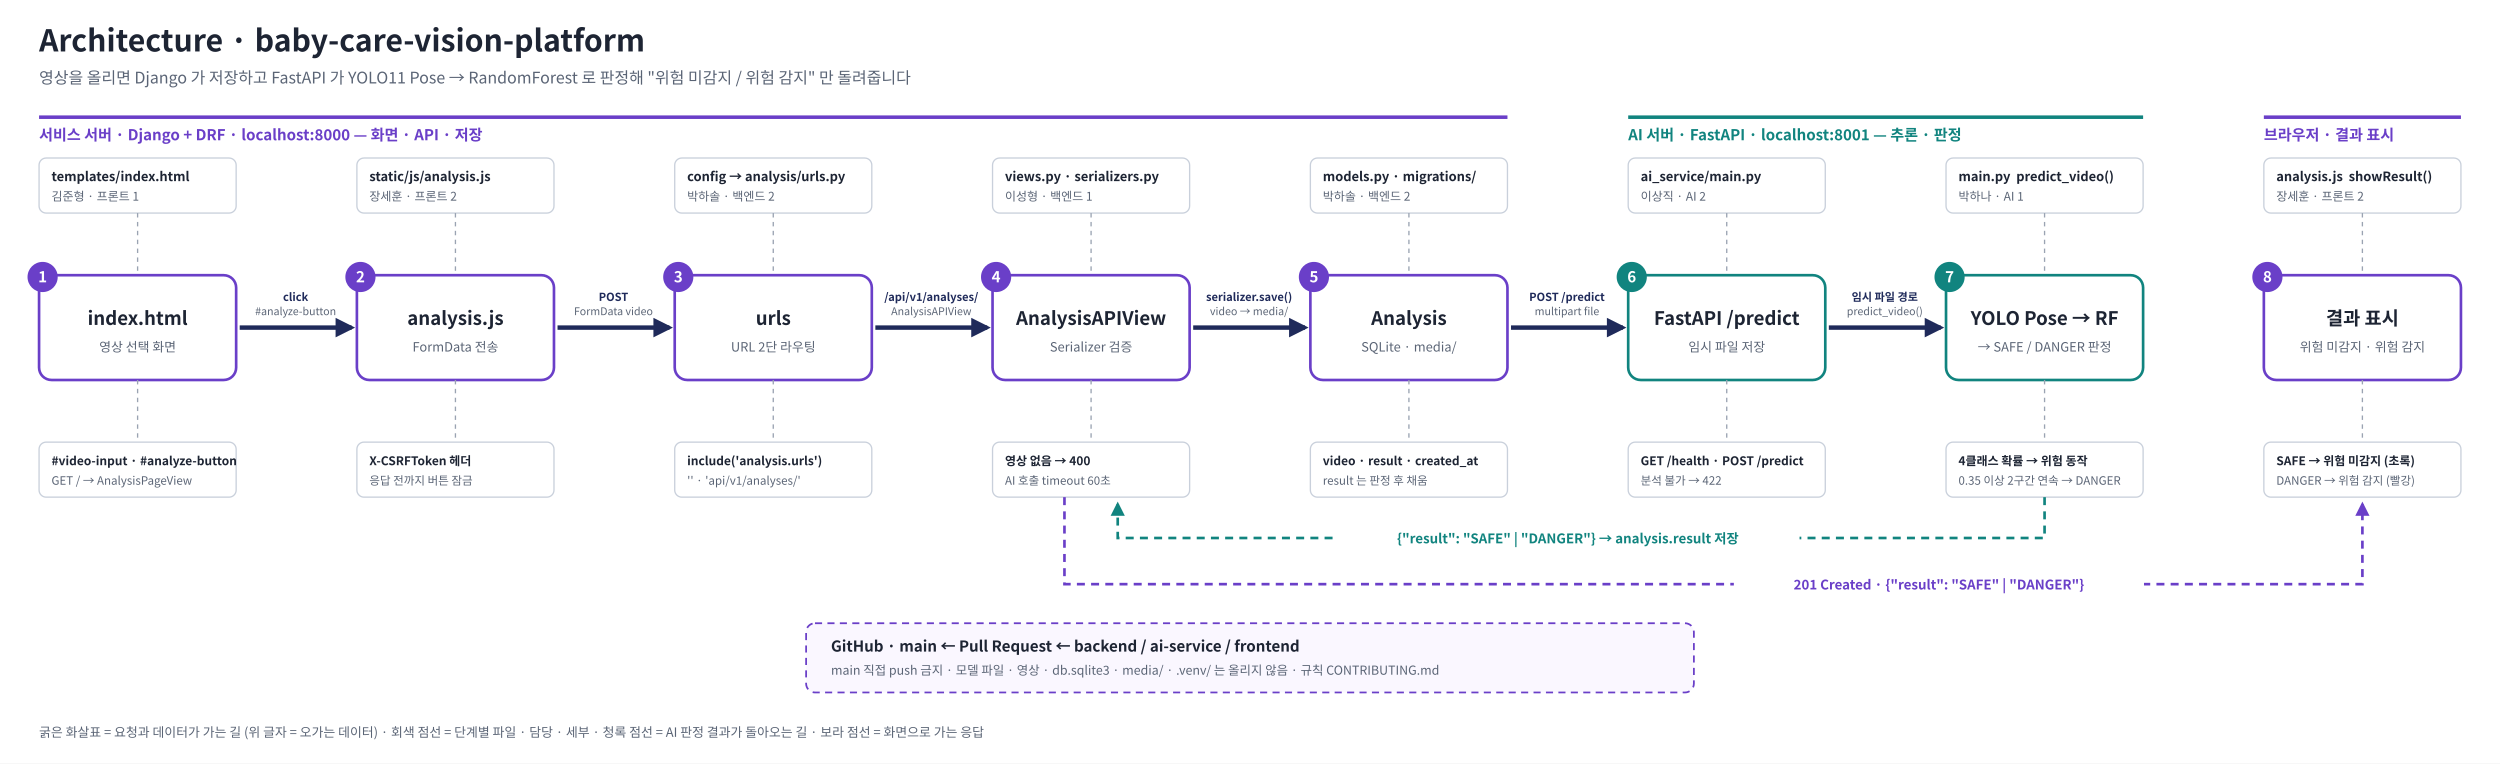
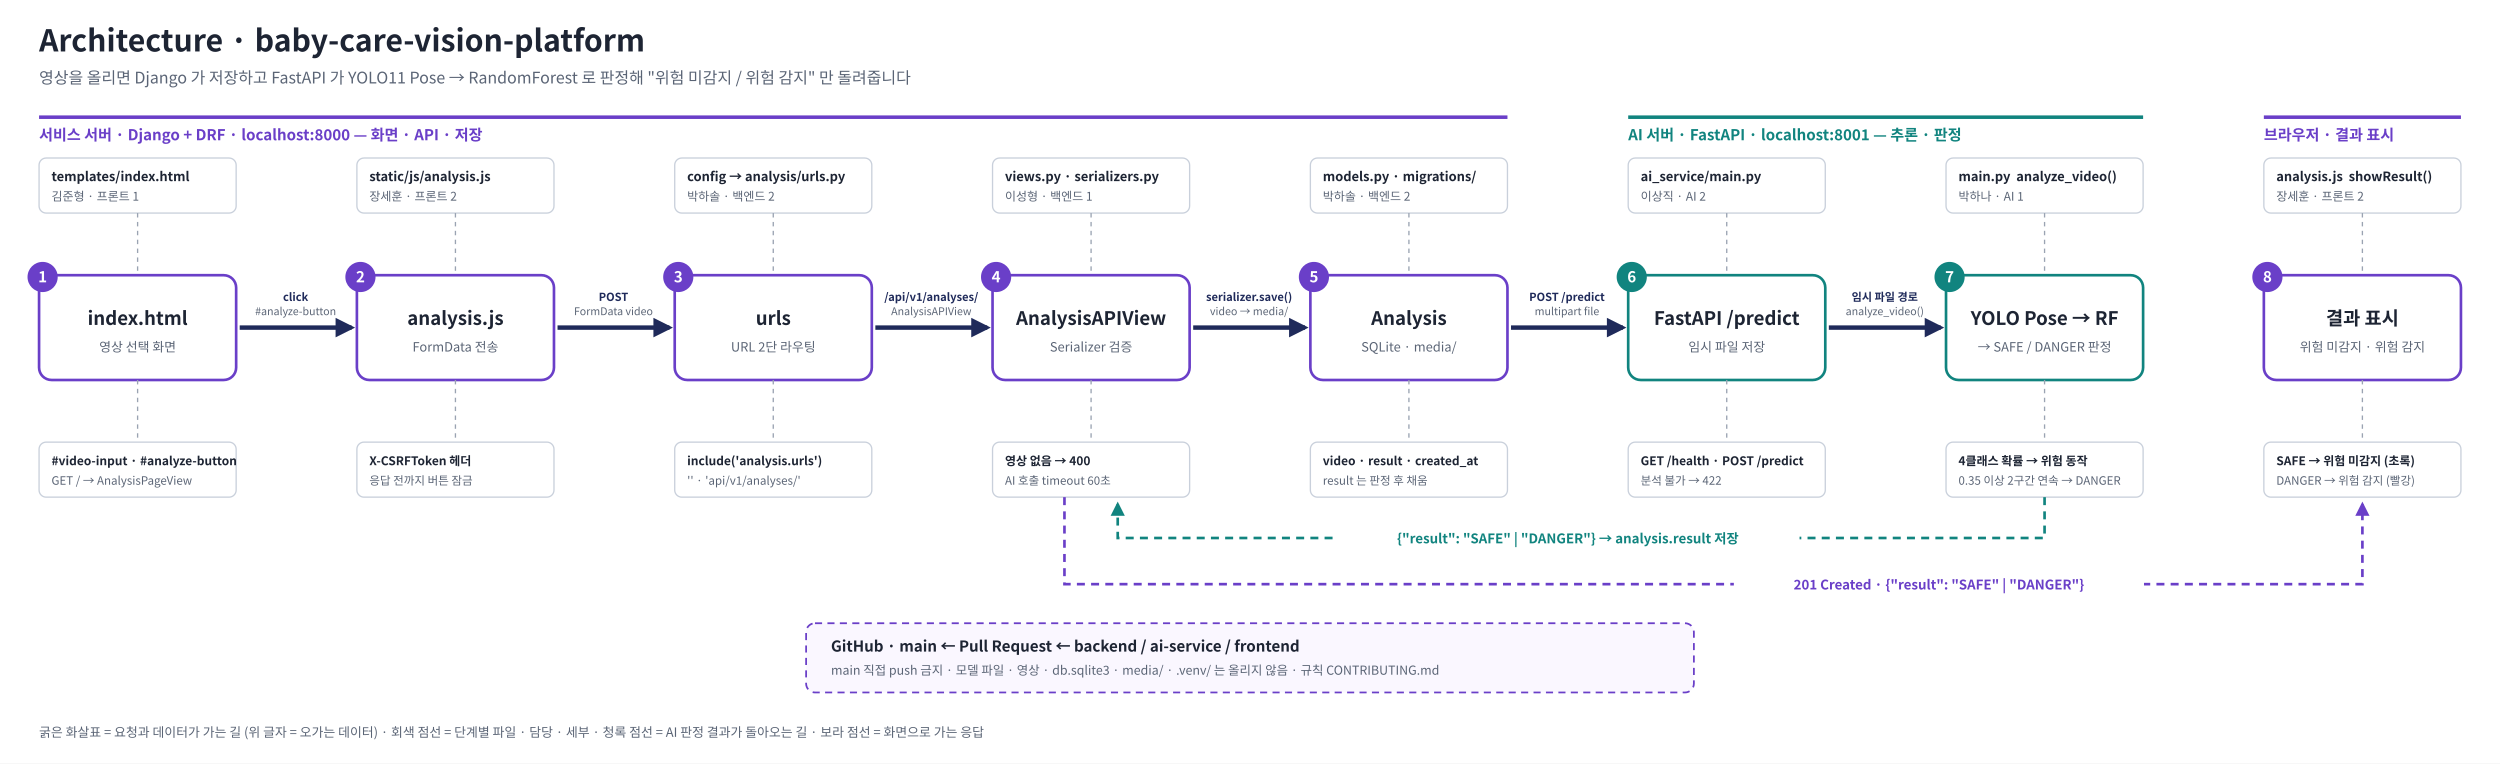
<svg xmlns="http://www.w3.org/2000/svg" width="2816" height="860" viewBox="0 0 2816 860">
  <defs>
    <marker id="n" markerUnits="userSpaceOnUse" markerWidth="22" markerHeight="22" refX="18" refY="11" orient="auto">
      <path d="M0,0 L22,11 L0,22 z" fill="#1f2a5a" />
    </marker>
    <marker id="t" markerUnits="userSpaceOnUse" markerWidth="16" markerHeight="16" refX="13" refY="8" orient="auto">
      <path d="M0,0 L16,8 L0,16 z" fill="#11847f" />
    </marker>
    <marker id="p" markerUnits="userSpaceOnUse" markerWidth="16" markerHeight="16" refX="13" refY="8" orient="auto">
      <path d="M0,0 L16,8 L0,16 z" fill="#6a3fc8" />
    </marker>
  </defs>
  <rect width="100%" height="100%" fill="#ffffff" />
  <text x="44" y="58" font-family="Noto Sans CJK KR, WenQuanYi Zen Hei, sans-serif" font-size="34" fill="#1d2433" font-weight="bold" text-anchor="start" xml:space="preserve">Architecture · baby-care-vision-platform</text>
  <text x="44" y="94" font-family="Noto Sans CJK KR, WenQuanYi Zen Hei, sans-serif" font-size="18" fill="#5a6475" font-weight="normal" text-anchor="start" xml:space="preserve">영상을 올리면 Django 가 저장하고 FastAPI 가 YOLO11 Pose → RandomForest 로 판정해 "위험 미감지 / 위험 감지" 만 돌려줍니다</text>
  <path d="M44,132 L1698,132" fill="none" stroke="#6a3fc8" stroke-width="4" />
  <text x="44" y="158" font-family="Noto Sans CJK KR, WenQuanYi Zen Hei, sans-serif" font-size="17" fill="#6a3fc8" font-weight="bold" text-anchor="start" xml:space="preserve">서비스 서버 · Django + DRF · localhost:8000 — 화면 · API · 저장</text>
  <path d="M1834,132 L2414,132" fill="none" stroke="#11847f" stroke-width="4" />
  <text x="1834" y="158" font-family="Noto Sans CJK KR, WenQuanYi Zen Hei, sans-serif" font-size="17" fill="#11847f" font-weight="bold" text-anchor="start" xml:space="preserve">AI 서버 · FastAPI · localhost:8001 — 추론 · 판정</text>
  <path d="M2550,132 L2772,132" fill="none" stroke="#6a3fc8" stroke-width="4" />
  <text x="2550" y="158" font-family="Noto Sans CJK KR, WenQuanYi Zen Hei, sans-serif" font-size="17" fill="#6a3fc8" font-weight="bold" text-anchor="start" xml:space="preserve">브라우저 · 결과 표시</text>
  <rect x="44" y="178" width="222" height="62" rx="8" fill="#fff" stroke="#c9d0db" stroke-width="1.5" />
  <text x="58" y="204" font-family="Noto Sans CJK KR, WenQuanYi Zen Hei, sans-serif" font-size="14.5" fill="#1d2433" font-weight="bold" text-anchor="start" xml:space="preserve">templates/index.html</text>
  <text x="58" y="226" font-family="Noto Sans CJK KR, WenQuanYi Zen Hei, sans-serif" font-size="13.5" fill="#5a6475" font-weight="normal" text-anchor="start" xml:space="preserve">김준형 · 프론트 1</text>
  <path d="M155.0,240 L155.0,310" fill="none" stroke="#9aa3b2" stroke-width="1.5" stroke-dasharray="5 5" />
  <rect x="402" y="178" width="222" height="62" rx="8" fill="#fff" stroke="#c9d0db" stroke-width="1.5" />
  <text x="416" y="204" font-family="Noto Sans CJK KR, WenQuanYi Zen Hei, sans-serif" font-size="14.5" fill="#1d2433" font-weight="bold" text-anchor="start" xml:space="preserve">static/js/analysis.js</text>
  <text x="416" y="226" font-family="Noto Sans CJK KR, WenQuanYi Zen Hei, sans-serif" font-size="13.5" fill="#5a6475" font-weight="normal" text-anchor="start" xml:space="preserve">장세훈 · 프론트 2</text>
  <path d="M513.0,240 L513.0,310" fill="none" stroke="#9aa3b2" stroke-width="1.5" stroke-dasharray="5 5" />
  <rect x="760" y="178" width="222" height="62" rx="8" fill="#fff" stroke="#c9d0db" stroke-width="1.5" />
  <text x="774" y="204" font-family="Noto Sans CJK KR, WenQuanYi Zen Hei, sans-serif" font-size="14.5" fill="#1d2433" font-weight="bold" text-anchor="start" xml:space="preserve">config → analysis/urls.py</text>
  <text x="774" y="226" font-family="Noto Sans CJK KR, WenQuanYi Zen Hei, sans-serif" font-size="13.5" fill="#5a6475" font-weight="normal" text-anchor="start" xml:space="preserve">박하솔 · 백엔드 2</text>
  <path d="M871.0,240 L871.0,310" fill="none" stroke="#9aa3b2" stroke-width="1.5" stroke-dasharray="5 5" />
  <rect x="1118" y="178" width="222" height="62" rx="8" fill="#fff" stroke="#c9d0db" stroke-width="1.5" />
  <text x="1132" y="204" font-family="Noto Sans CJK KR, WenQuanYi Zen Hei, sans-serif" font-size="14.5" fill="#1d2433" font-weight="bold" text-anchor="start" xml:space="preserve">views.py · serializers.py</text>
  <text x="1132" y="226" font-family="Noto Sans CJK KR, WenQuanYi Zen Hei, sans-serif" font-size="13.5" fill="#5a6475" font-weight="normal" text-anchor="start" xml:space="preserve">이성형 · 백엔드 1</text>
  <path d="M1229.0,240 L1229.0,310" fill="none" stroke="#9aa3b2" stroke-width="1.5" stroke-dasharray="5 5" />
  <rect x="1476" y="178" width="222" height="62" rx="8" fill="#fff" stroke="#c9d0db" stroke-width="1.5" />
  <text x="1490" y="204" font-family="Noto Sans CJK KR, WenQuanYi Zen Hei, sans-serif" font-size="14.5" fill="#1d2433" font-weight="bold" text-anchor="start" xml:space="preserve">models.py · migrations/</text>
  <text x="1490" y="226" font-family="Noto Sans CJK KR, WenQuanYi Zen Hei, sans-serif" font-size="13.5" fill="#5a6475" font-weight="normal" text-anchor="start" xml:space="preserve">박하솔 · 백엔드 2</text>
  <path d="M1587.0,240 L1587.0,310" fill="none" stroke="#9aa3b2" stroke-width="1.5" stroke-dasharray="5 5" />
  <rect x="1834" y="178" width="222" height="62" rx="8" fill="#fff" stroke="#c9d0db" stroke-width="1.5" />
  <text x="1848" y="204" font-family="Noto Sans CJK KR, WenQuanYi Zen Hei, sans-serif" font-size="14.5" fill="#1d2433" font-weight="bold" text-anchor="start" xml:space="preserve">ai_service/main.py</text>
  <text x="1848" y="226" font-family="Noto Sans CJK KR, WenQuanYi Zen Hei, sans-serif" font-size="13.5" fill="#5a6475" font-weight="normal" text-anchor="start" xml:space="preserve">이상직 · AI 2</text>
  <path d="M1945.0,240 L1945.0,310" fill="none" stroke="#9aa3b2" stroke-width="1.5" stroke-dasharray="5 5" />
  <rect x="2192" y="178" width="222" height="62" rx="8" fill="#fff" stroke="#c9d0db" stroke-width="1.5" />
-   <text x="2206" y="204" font-family="Noto Sans CJK KR, WenQuanYi Zen Hei, sans-serif" font-size="14.5" fill="#1d2433" font-weight="bold" text-anchor="start" xml:space="preserve">main.py  predict_video()</text>
+   <text x="2206" y="204" font-family="Noto Sans CJK KR, WenQuanYi Zen Hei, sans-serif" font-size="14.5" fill="#1d2433" font-weight="bold" text-anchor="start" xml:space="preserve">main.py  analyze_video()</text>
  <text x="2206" y="226" font-family="Noto Sans CJK KR, WenQuanYi Zen Hei, sans-serif" font-size="13.5" fill="#5a6475" font-weight="normal" text-anchor="start" xml:space="preserve">박하나 · AI 1</text>
  <path d="M2303.0,240 L2303.0,310" fill="none" stroke="#9aa3b2" stroke-width="1.5" stroke-dasharray="5 5" />
  <rect x="2550" y="178" width="222" height="62" rx="8" fill="#fff" stroke="#c9d0db" stroke-width="1.5" />
  <text x="2564" y="204" font-family="Noto Sans CJK KR, WenQuanYi Zen Hei, sans-serif" font-size="14.5" fill="#1d2433" font-weight="bold" text-anchor="start" xml:space="preserve">analysis.js  showResult()</text>
  <text x="2564" y="226" font-family="Noto Sans CJK KR, WenQuanYi Zen Hei, sans-serif" font-size="13.5" fill="#5a6475" font-weight="normal" text-anchor="start" xml:space="preserve">장세훈 · 프론트 2</text>
  <path d="M2661.0,240 L2661.0,310" fill="none" stroke="#9aa3b2" stroke-width="1.5" stroke-dasharray="5 5" />
  <rect x="44" y="310" width="222" height="118" rx="14" fill="#fff" stroke="#6a3fc8" stroke-width="3" />
  <circle cx="48" cy="312" r="17" fill="#6a3fc8" />
  <text x="48" y="318" font-family="Noto Sans CJK KR, WenQuanYi Zen Hei, sans-serif" font-size="17" fill="#fff" font-weight="bold" text-anchor="middle" xml:space="preserve">1</text>
  <text x="155.0" y="366" font-family="Noto Sans CJK KR, WenQuanYi Zen Hei, sans-serif" font-size="21" fill="#1d2433" font-weight="bold" text-anchor="middle" xml:space="preserve">index.html</text>
  <text x="155.0" y="396" font-family="Noto Sans CJK KR, WenQuanYi Zen Hei, sans-serif" font-size="14.5" fill="#5a6475" font-weight="normal" text-anchor="middle" xml:space="preserve">영상 선택 화면</text>
  <rect x="402" y="310" width="222" height="118" rx="14" fill="#fff" stroke="#6a3fc8" stroke-width="3" />
  <circle cx="406" cy="312" r="17" fill="#6a3fc8" />
  <text x="406" y="318" font-family="Noto Sans CJK KR, WenQuanYi Zen Hei, sans-serif" font-size="17" fill="#fff" font-weight="bold" text-anchor="middle" xml:space="preserve">2</text>
  <text x="513.0" y="366" font-family="Noto Sans CJK KR, WenQuanYi Zen Hei, sans-serif" font-size="21" fill="#1d2433" font-weight="bold" text-anchor="middle" xml:space="preserve">analysis.js</text>
  <text x="513.0" y="396" font-family="Noto Sans CJK KR, WenQuanYi Zen Hei, sans-serif" font-size="14.5" fill="#5a6475" font-weight="normal" text-anchor="middle" xml:space="preserve">FormData 전송</text>
  <rect x="760" y="310" width="222" height="118" rx="14" fill="#fff" stroke="#6a3fc8" stroke-width="3" />
  <circle cx="764" cy="312" r="17" fill="#6a3fc8" />
  <text x="764" y="318" font-family="Noto Sans CJK KR, WenQuanYi Zen Hei, sans-serif" font-size="17" fill="#fff" font-weight="bold" text-anchor="middle" xml:space="preserve">3</text>
  <text x="871.0" y="366" font-family="Noto Sans CJK KR, WenQuanYi Zen Hei, sans-serif" font-size="21" fill="#1d2433" font-weight="bold" text-anchor="middle" xml:space="preserve">urls</text>
  <text x="871.0" y="396" font-family="Noto Sans CJK KR, WenQuanYi Zen Hei, sans-serif" font-size="14.5" fill="#5a6475" font-weight="normal" text-anchor="middle" xml:space="preserve">URL 2단 라우팅</text>
  <rect x="1118" y="310" width="222" height="118" rx="14" fill="#fff" stroke="#6a3fc8" stroke-width="3" />
  <circle cx="1122" cy="312" r="17" fill="#6a3fc8" />
  <text x="1122" y="318" font-family="Noto Sans CJK KR, WenQuanYi Zen Hei, sans-serif" font-size="17" fill="#fff" font-weight="bold" text-anchor="middle" xml:space="preserve">4</text>
  <text x="1229.0" y="366" font-family="Noto Sans CJK KR, WenQuanYi Zen Hei, sans-serif" font-size="21" fill="#1d2433" font-weight="bold" text-anchor="middle" xml:space="preserve">AnalysisAPIView</text>
  <text x="1229.0" y="396" font-family="Noto Sans CJK KR, WenQuanYi Zen Hei, sans-serif" font-size="14.5" fill="#5a6475" font-weight="normal" text-anchor="middle" xml:space="preserve">Serializer 검증</text>
  <rect x="1476" y="310" width="222" height="118" rx="14" fill="#fff" stroke="#6a3fc8" stroke-width="3" />
  <circle cx="1480" cy="312" r="17" fill="#6a3fc8" />
  <text x="1480" y="318" font-family="Noto Sans CJK KR, WenQuanYi Zen Hei, sans-serif" font-size="17" fill="#fff" font-weight="bold" text-anchor="middle" xml:space="preserve">5</text>
  <text x="1587.0" y="366" font-family="Noto Sans CJK KR, WenQuanYi Zen Hei, sans-serif" font-size="21" fill="#1d2433" font-weight="bold" text-anchor="middle" xml:space="preserve">Analysis</text>
  <text x="1587.0" y="396" font-family="Noto Sans CJK KR, WenQuanYi Zen Hei, sans-serif" font-size="14.5" fill="#5a6475" font-weight="normal" text-anchor="middle" xml:space="preserve">SQLite · media/</text>
  <rect x="1834" y="310" width="222" height="118" rx="14" fill="#fff" stroke="#11847f" stroke-width="3" />
  <circle cx="1838" cy="312" r="17" fill="#11847f" />
  <text x="1838" y="318" font-family="Noto Sans CJK KR, WenQuanYi Zen Hei, sans-serif" font-size="17" fill="#fff" font-weight="bold" text-anchor="middle" xml:space="preserve">6</text>
  <text x="1945.0" y="366" font-family="Noto Sans CJK KR, WenQuanYi Zen Hei, sans-serif" font-size="21" fill="#1d2433" font-weight="bold" text-anchor="middle" xml:space="preserve">FastAPI /predict</text>
  <text x="1945.0" y="396" font-family="Noto Sans CJK KR, WenQuanYi Zen Hei, sans-serif" font-size="14.5" fill="#5a6475" font-weight="normal" text-anchor="middle" xml:space="preserve">임시 파일 저장</text>
  <rect x="2192" y="310" width="222" height="118" rx="14" fill="#fff" stroke="#11847f" stroke-width="3" />
  <circle cx="2196" cy="312" r="17" fill="#11847f" />
  <text x="2196" y="318" font-family="Noto Sans CJK KR, WenQuanYi Zen Hei, sans-serif" font-size="17" fill="#fff" font-weight="bold" text-anchor="middle" xml:space="preserve">7</text>
  <text x="2303.0" y="366" font-family="Noto Sans CJK KR, WenQuanYi Zen Hei, sans-serif" font-size="21" fill="#1d2433" font-weight="bold" text-anchor="middle" xml:space="preserve">YOLO Pose → RF</text>
  <text x="2303.0" y="396" font-family="Noto Sans CJK KR, WenQuanYi Zen Hei, sans-serif" font-size="14.5" fill="#5a6475" font-weight="normal" text-anchor="middle" xml:space="preserve">→ SAFE / DANGER 판정</text>
  <rect x="2550" y="310" width="222" height="118" rx="14" fill="#fff" stroke="#6a3fc8" stroke-width="3" />
  <circle cx="2554" cy="312" r="17" fill="#6a3fc8" />
  <text x="2554" y="318" font-family="Noto Sans CJK KR, WenQuanYi Zen Hei, sans-serif" font-size="17" fill="#fff" font-weight="bold" text-anchor="middle" xml:space="preserve">8</text>
  <text x="2661.0" y="366" font-family="Noto Sans CJK KR, WenQuanYi Zen Hei, sans-serif" font-size="21" fill="#1d2433" font-weight="bold" text-anchor="middle" xml:space="preserve">결과 표시</text>
  <text x="2661.0" y="396" font-family="Noto Sans CJK KR, WenQuanYi Zen Hei, sans-serif" font-size="14.5" fill="#5a6475" font-weight="normal" text-anchor="middle" xml:space="preserve">위험 미감지 · 위험 감지</text>
  <path d="M270,369.0 L396,369.0" fill="none" stroke="#1f2a5a" stroke-width="5" marker-end="url(#n)" />
  <text x="333.0" y="339.0" font-family="Noto Sans CJK KR, WenQuanYi Zen Hei, sans-serif" font-size="12.5" fill="#1f2a5a" font-weight="bold" text-anchor="middle" xml:space="preserve">click</text>
  <text x="333.0" y="355.0" font-family="Noto Sans CJK KR, WenQuanYi Zen Hei, sans-serif" font-size="12" fill="#5a6475" font-weight="normal" text-anchor="middle" xml:space="preserve">#analyze-button</text>
  <path d="M628,369.0 L754,369.0" fill="none" stroke="#1f2a5a" stroke-width="5" marker-end="url(#n)" />
  <text x="691.0" y="339.0" font-family="Noto Sans CJK KR, WenQuanYi Zen Hei, sans-serif" font-size="12.5" fill="#1f2a5a" font-weight="bold" text-anchor="middle" xml:space="preserve">POST</text>
  <text x="691.0" y="355.0" font-family="Noto Sans CJK KR, WenQuanYi Zen Hei, sans-serif" font-size="12" fill="#5a6475" font-weight="normal" text-anchor="middle" xml:space="preserve">FormData video</text>
  <path d="M986,369.0 L1112,369.0" fill="none" stroke="#1f2a5a" stroke-width="5" marker-end="url(#n)" />
  <text x="1049.0" y="339.0" font-family="Noto Sans CJK KR, WenQuanYi Zen Hei, sans-serif" font-size="12.5" fill="#1f2a5a" font-weight="bold" text-anchor="middle" xml:space="preserve">/api/v1/analyses/</text>
  <text x="1049.0" y="355.0" font-family="Noto Sans CJK KR, WenQuanYi Zen Hei, sans-serif" font-size="12" fill="#5a6475" font-weight="normal" text-anchor="middle" xml:space="preserve">AnalysisAPIView</text>
  <path d="M1344,369.0 L1470,369.0" fill="none" stroke="#1f2a5a" stroke-width="5" marker-end="url(#n)" />
  <text x="1407.0" y="339.0" font-family="Noto Sans CJK KR, WenQuanYi Zen Hei, sans-serif" font-size="12.5" fill="#1f2a5a" font-weight="bold" text-anchor="middle" xml:space="preserve">serializer.save()</text>
  <text x="1407.0" y="355.0" font-family="Noto Sans CJK KR, WenQuanYi Zen Hei, sans-serif" font-size="12" fill="#5a6475" font-weight="normal" text-anchor="middle" xml:space="preserve">video → media/</text>
  <path d="M1702,369.0 L1828,369.0" fill="none" stroke="#1f2a5a" stroke-width="5" marker-end="url(#n)" />
  <text x="1765.0" y="339.0" font-family="Noto Sans CJK KR, WenQuanYi Zen Hei, sans-serif" font-size="12.5" fill="#1f2a5a" font-weight="bold" text-anchor="middle" xml:space="preserve">POST /predict</text>
  <text x="1765.0" y="355.0" font-family="Noto Sans CJK KR, WenQuanYi Zen Hei, sans-serif" font-size="12" fill="#5a6475" font-weight="normal" text-anchor="middle" xml:space="preserve">multipart file</text>
  <path d="M2060,369.0 L2186,369.0" fill="none" stroke="#1f2a5a" stroke-width="5" marker-end="url(#n)" />
  <text x="2123.0" y="339.0" font-family="Noto Sans CJK KR, WenQuanYi Zen Hei, sans-serif" font-size="12.5" fill="#1f2a5a" font-weight="bold" text-anchor="middle" xml:space="preserve">임시 파일 경로</text>
-   <text x="2123.0" y="355.0" font-family="Noto Sans CJK KR, WenQuanYi Zen Hei, sans-serif" font-size="12" fill="#5a6475" font-weight="normal" text-anchor="middle" xml:space="preserve">predict_video()</text>
+   <text x="2123.0" y="355.0" font-family="Noto Sans CJK KR, WenQuanYi Zen Hei, sans-serif" font-size="12" fill="#5a6475" font-weight="normal" text-anchor="middle" xml:space="preserve">analyze_video()</text>
  <path d="M155.0,428 L155.0,498" fill="none" stroke="#9aa3b2" stroke-width="1.5" stroke-dasharray="5 5" />
  <rect x="44" y="498" width="222" height="62" rx="8" fill="#fff" stroke="#c9d0db" stroke-width="1.5" />
  <text x="58" y="524" font-family="Noto Sans CJK KR, WenQuanYi Zen Hei, sans-serif" font-size="13.5" fill="#1d2433" font-weight="bold" text-anchor="start" xml:space="preserve">#video-input · #analyze-button</text>
  <text x="58" y="546" font-family="Noto Sans CJK KR, WenQuanYi Zen Hei, sans-serif" font-size="13" fill="#5a6475" font-weight="normal" text-anchor="start" xml:space="preserve">GET / → AnalysisPageView</text>
  <path d="M513.0,428 L513.0,498" fill="none" stroke="#9aa3b2" stroke-width="1.5" stroke-dasharray="5 5" />
  <rect x="402" y="498" width="222" height="62" rx="8" fill="#fff" stroke="#c9d0db" stroke-width="1.5" />
  <text x="416" y="524" font-family="Noto Sans CJK KR, WenQuanYi Zen Hei, sans-serif" font-size="13.5" fill="#1d2433" font-weight="bold" text-anchor="start" xml:space="preserve">X-CSRFToken 헤더</text>
  <text x="416" y="546" font-family="Noto Sans CJK KR, WenQuanYi Zen Hei, sans-serif" font-size="13" fill="#5a6475" font-weight="normal" text-anchor="start" xml:space="preserve">응답 전까지 버튼 잠금</text>
  <path d="M871.0,428 L871.0,498" fill="none" stroke="#9aa3b2" stroke-width="1.5" stroke-dasharray="5 5" />
  <rect x="760" y="498" width="222" height="62" rx="8" fill="#fff" stroke="#c9d0db" stroke-width="1.5" />
  <text x="774" y="524" font-family="Noto Sans CJK KR, WenQuanYi Zen Hei, sans-serif" font-size="13.5" fill="#1d2433" font-weight="bold" text-anchor="start" xml:space="preserve">include('analysis.urls')</text>
  <text x="774" y="546" font-family="Noto Sans CJK KR, WenQuanYi Zen Hei, sans-serif" font-size="13" fill="#5a6475" font-weight="normal" text-anchor="start" xml:space="preserve">'' · 'api/v1/analyses/'</text>
  <path d="M1229.0,428 L1229.0,498" fill="none" stroke="#9aa3b2" stroke-width="1.5" stroke-dasharray="5 5" />
  <rect x="1118" y="498" width="222" height="62" rx="8" fill="#fff" stroke="#c9d0db" stroke-width="1.5" />
  <text x="1132" y="524" font-family="Noto Sans CJK KR, WenQuanYi Zen Hei, sans-serif" font-size="13.5" fill="#1d2433" font-weight="bold" text-anchor="start" xml:space="preserve">영상 없음 → 400</text>
  <text x="1132" y="546" font-family="Noto Sans CJK KR, WenQuanYi Zen Hei, sans-serif" font-size="13" fill="#5a6475" font-weight="normal" text-anchor="start" xml:space="preserve">AI 호출 timeout 60초</text>
  <path d="M1587.0,428 L1587.0,498" fill="none" stroke="#9aa3b2" stroke-width="1.5" stroke-dasharray="5 5" />
  <rect x="1476" y="498" width="222" height="62" rx="8" fill="#fff" stroke="#c9d0db" stroke-width="1.5" />
  <text x="1490" y="524" font-family="Noto Sans CJK KR, WenQuanYi Zen Hei, sans-serif" font-size="13.5" fill="#1d2433" font-weight="bold" text-anchor="start" xml:space="preserve">video · result · created_at</text>
  <text x="1490" y="546" font-family="Noto Sans CJK KR, WenQuanYi Zen Hei, sans-serif" font-size="13" fill="#5a6475" font-weight="normal" text-anchor="start" xml:space="preserve">result 는 판정 후 채움</text>
  <path d="M1945.0,428 L1945.0,498" fill="none" stroke="#9aa3b2" stroke-width="1.5" stroke-dasharray="5 5" />
  <rect x="1834" y="498" width="222" height="62" rx="8" fill="#fff" stroke="#c9d0db" stroke-width="1.5" />
  <text x="1848" y="524" font-family="Noto Sans CJK KR, WenQuanYi Zen Hei, sans-serif" font-size="13.5" fill="#1d2433" font-weight="bold" text-anchor="start" xml:space="preserve">GET /health · POST /predict</text>
  <text x="1848" y="546" font-family="Noto Sans CJK KR, WenQuanYi Zen Hei, sans-serif" font-size="13" fill="#5a6475" font-weight="normal" text-anchor="start" xml:space="preserve">분석 불가 → 422</text>
  <path d="M2303.0,428 L2303.0,498" fill="none" stroke="#9aa3b2" stroke-width="1.5" stroke-dasharray="5 5" />
  <rect x="2192" y="498" width="222" height="62" rx="8" fill="#fff" stroke="#c9d0db" stroke-width="1.5" />
  <text x="2206" y="524" font-family="Noto Sans CJK KR, WenQuanYi Zen Hei, sans-serif" font-size="13.5" fill="#1d2433" font-weight="bold" text-anchor="start" xml:space="preserve">4클래스 확률 → 위험 동작</text>
  <text x="2206" y="546" font-family="Noto Sans CJK KR, WenQuanYi Zen Hei, sans-serif" font-size="13" fill="#5a6475" font-weight="normal" text-anchor="start" xml:space="preserve">0.35 이상 2구간 연속 → DANGER</text>
  <path d="M2661.0,428 L2661.0,498" fill="none" stroke="#9aa3b2" stroke-width="1.5" stroke-dasharray="5 5" />
  <rect x="2550" y="498" width="222" height="62" rx="8" fill="#fff" stroke="#c9d0db" stroke-width="1.5" />
  <text x="2564" y="524" font-family="Noto Sans CJK KR, WenQuanYi Zen Hei, sans-serif" font-size="13.5" fill="#1d2433" font-weight="bold" text-anchor="start" xml:space="preserve">SAFE → 위험 미감지 (초록)</text>
  <text x="2564" y="546" font-family="Noto Sans CJK KR, WenQuanYi Zen Hei, sans-serif" font-size="13" fill="#5a6475" font-weight="normal" text-anchor="start" xml:space="preserve">DANGER → 위험 감지 (빨강)</text>
  <path d="M2303.0,560 L2303.0,606 L1259.0,606 L1259.0,568" fill="none" stroke="#11847f" stroke-width="3" stroke-dasharray="9 7" marker-end="url(#t)" />
  <rect x="1506.0" y="589" width="520" height="34" rx="6" fill="#fff" stroke="#fff" stroke-width="2" />
  <text x="1766.0" y="612" font-family="Noto Sans CJK KR, WenQuanYi Zen Hei, sans-serif" font-size="15" fill="#11847f" font-weight="bold" text-anchor="middle" xml:space="preserve">{"result": "SAFE" | "DANGER"} → analysis.result 저장</text>
  <path d="M1199.0,560 L1199.0,658 L2661.0,658 L2661.0,568" fill="none" stroke="#6a3fc8" stroke-width="3" stroke-dasharray="9 7" marker-end="url(#p)" />
  <rect x="1954.0" y="641" width="460" height="34" rx="6" fill="#fff" stroke="#fff" stroke-width="2" />
  <text x="2184.0" y="664" font-family="Noto Sans CJK KR, WenQuanYi Zen Hei, sans-serif" font-size="15" fill="#6a3fc8" font-weight="bold" text-anchor="middle" xml:space="preserve">201 Created · {"result": "SAFE" | "DANGER"}</text>
  <rect x="908.0" y="702" width="1000" height="78" rx="10" fill="#faf7ff" stroke="#6a3fc8" stroke-width="2" stroke-dasharray="8 6" />
  <text x="936.0" y="734" font-family="Noto Sans CJK KR, WenQuanYi Zen Hei, sans-serif" font-size="17" fill="#1d2433" font-weight="bold" text-anchor="start" xml:space="preserve">GitHub · main ← Pull Request ← backend / ai-service / frontend</text>
  <text x="936.0" y="760" font-family="Noto Sans CJK KR, WenQuanYi Zen Hei, sans-serif" font-size="14" fill="#5a6475" font-weight="normal" text-anchor="start" xml:space="preserve">main 직접 push 금지 · 모델 파일 · 영상 · db.sqlite3 · media/ · .venv/ 는 올리지 않음 · 규칙 CONTRIBUTING.md</text>
  <text x="44" y="830" font-family="Noto Sans CJK KR, WenQuanYi Zen Hei, sans-serif" font-size="14.5" fill="#5a6475" font-weight="normal" text-anchor="start" xml:space="preserve">굵은 화살표 = 요청과 데이터가 가는 길 (위 글자 = 오가는 데이터) · 회색 점선 = 단계별 파일 · 담당 · 세부 · 청록 점선 = AI 판정 결과가 돌아오는 길 · 보라 점선 = 화면으로 가는 응답</text>
</svg>
